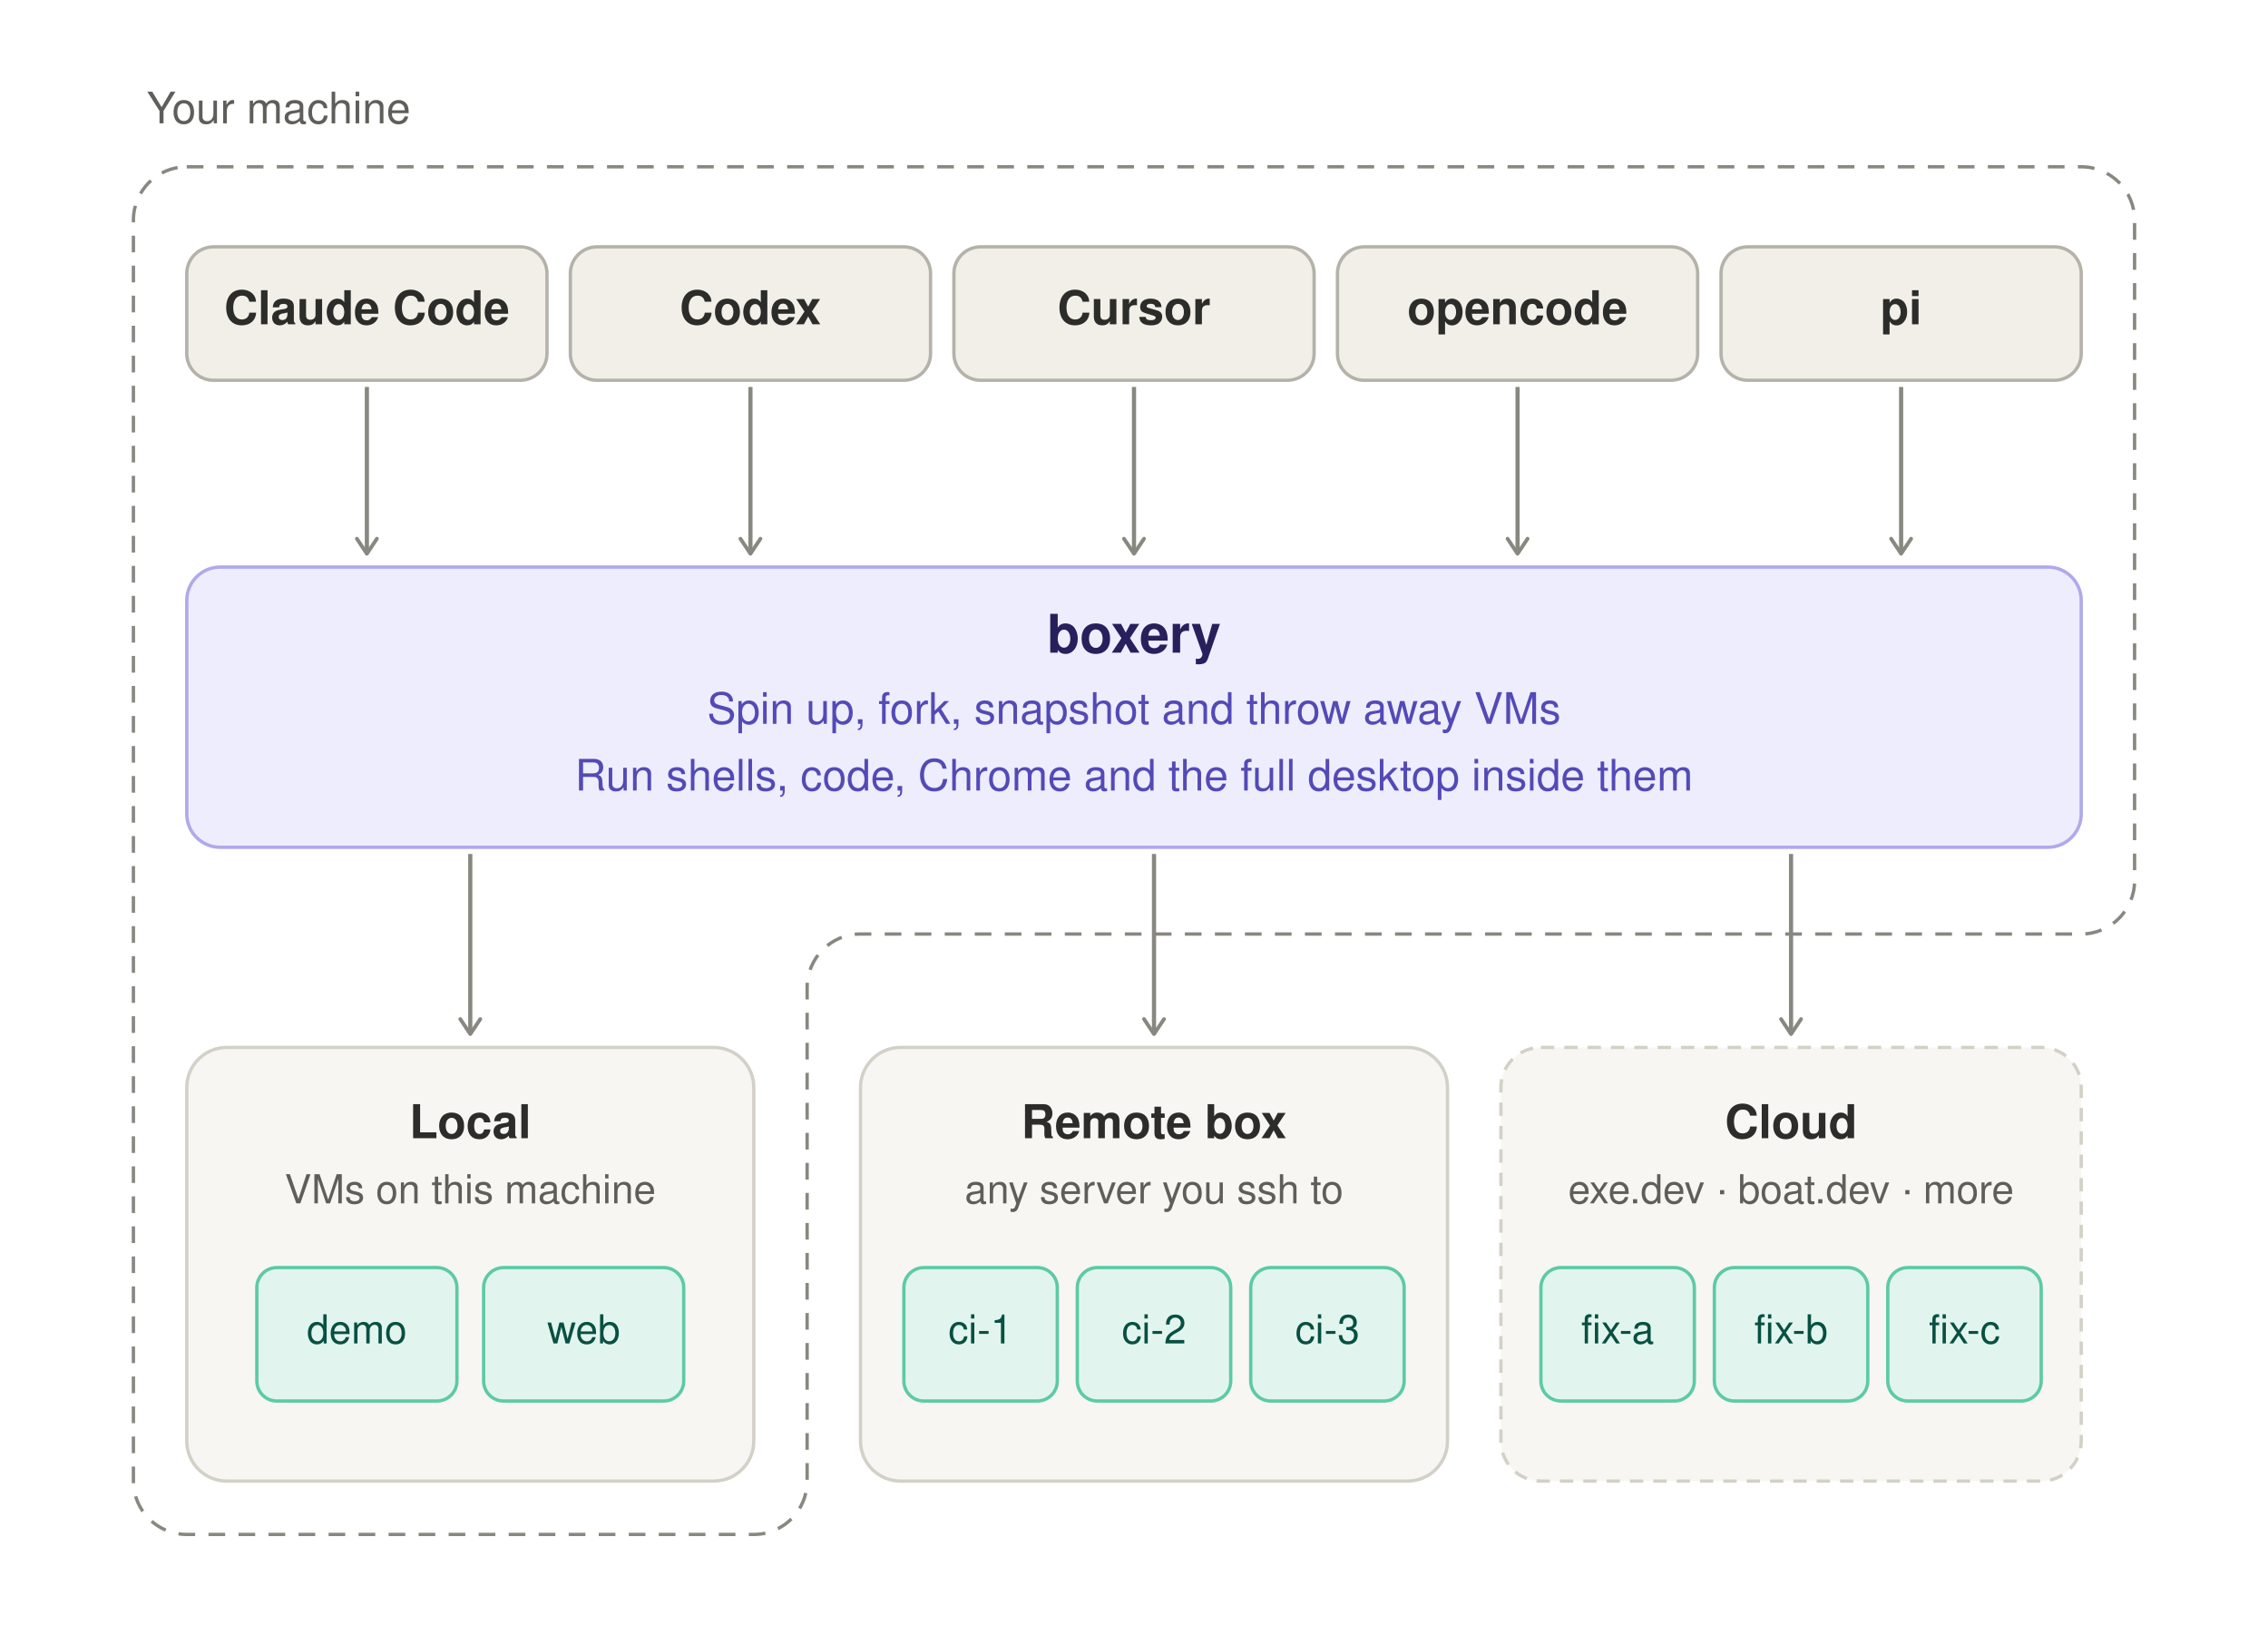
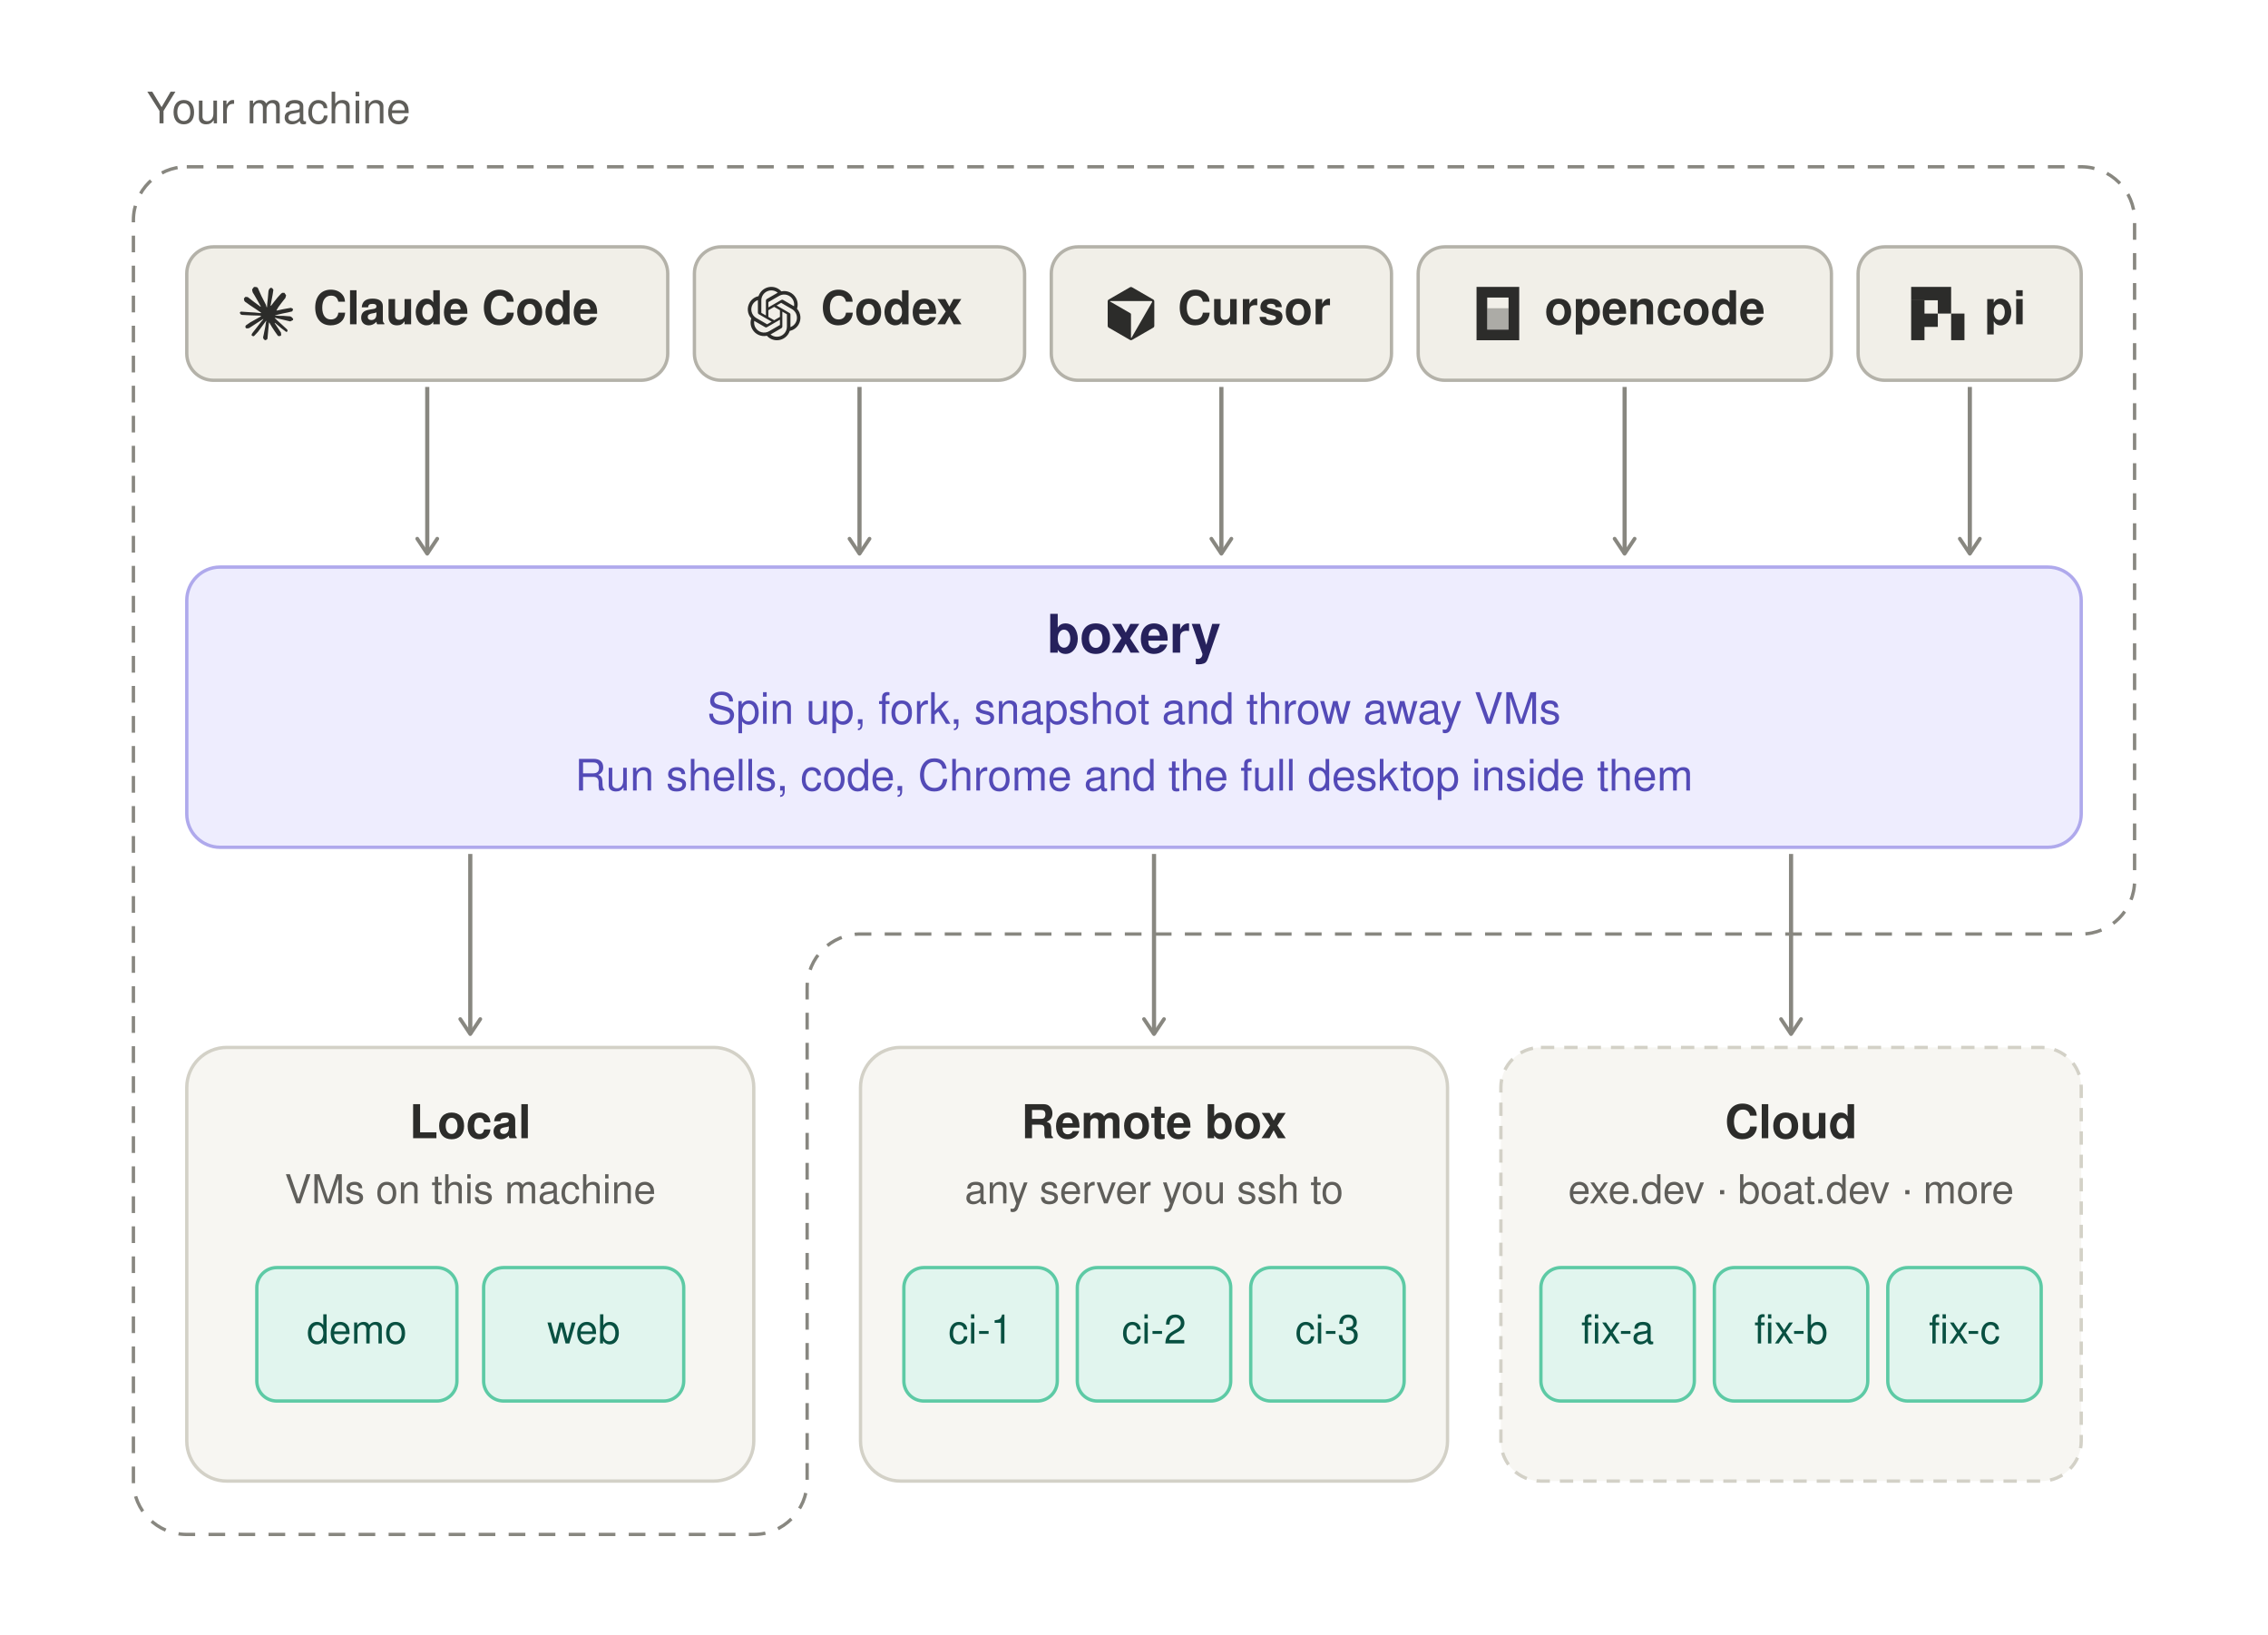
<svg xmlns="http://www.w3.org/2000/svg" viewBox="0 0 680 490" width="680" height="490" role="img" aria-labelledby="t d">
  <defs>
    <marker id="arrow" viewBox="0 0 10 10" refX="8" refY="5" markerWidth="6" markerHeight="6" orient="auto-start-reverse">
      <path d="M2 1L8 5L2 9" fill="none" stroke="#888780" stroke-width="1.5" stroke-linecap="round" stroke-linejoin="round" />
    </marker>
  </defs>
  <g font-family="-apple-system, BlinkMacSystemFont, 'Segoe UI', Helvetica, Arial, sans-serif" text-anchor="middle" dominant-baseline="central">
    <text x="44" y="34" text-anchor="start" font-size="13" fill="#5F5E5A">Your machine</text>
    <path d="M56 50 H624 A16 16 0 0 1 640 66 V264 A16 16 0 0 1 624 280 H258 A16 16 0 0 0 242 296 V444 A16 16 0 0 1 226 460 H56 A16 16 0 0 1 40 444 V66 A16 16 0 0 1 56 50 Z" fill="none" stroke="#888780" stroke-width="1" stroke-dasharray="5 4" />
-     <rect x="56" y="74" width="108" height="40" rx="8" fill="#F1EFE8" stroke="#B4B2A9" />
-     <text x="110" y="94" font-size="14" font-weight="600" fill="#2C2C2A">Claude Code</text>
-     <line x1="110" y1="116" x2="110" y2="166" stroke="#888780" stroke-width="1.25" marker-end="url(#arrow)" />
-     <rect x="171" y="74" width="108" height="40" rx="8" fill="#F1EFE8" stroke="#B4B2A9" />
-     <text x="225" y="94" font-size="14" font-weight="600" fill="#2C2C2A">Codex</text>
-     <line x1="225" y1="116" x2="225" y2="166" stroke="#888780" stroke-width="1.25" marker-end="url(#arrow)" />
-     <rect x="286" y="74" width="108" height="40" rx="8" fill="#F1EFE8" stroke="#B4B2A9" />
-     <text x="340" y="94" font-size="14" font-weight="600" fill="#2C2C2A">Cursor</text>
-     <line x1="340" y1="116" x2="340" y2="166" stroke="#888780" stroke-width="1.25" marker-end="url(#arrow)" />
-     <rect x="401" y="74" width="108" height="40" rx="8" fill="#F1EFE8" stroke="#B4B2A9" />
-     <text x="455" y="94" font-size="14" font-weight="600" fill="#2C2C2A">opencode</text>
-     <line x1="455" y1="116" x2="455" y2="166" stroke="#888780" stroke-width="1.25" marker-end="url(#arrow)" />
-     <rect x="516" y="74" width="108" height="40" rx="8" fill="#F1EFE8" stroke="#B4B2A9" />
-     <text x="570" y="94" font-size="14" font-weight="600" fill="#2C2C2A">pi</text>
-     <line x1="570" y1="116" x2="570" y2="166" stroke="#888780" stroke-width="1.25" marker-end="url(#arrow)" />
+     <rect x="56" y="74" width="144.2" height="40" rx="8" fill="#F1EFE8" stroke="#B4B2A9" />
+     <svg x="71.9" y="86.0" width="16" height="16" viewBox="0 0 24 24" fill="#2C2C2A">
+       <path d="m4.714 15.956 4.717-2.647.079-.231-.079-.128h-.231l-.789-.049-2.696-.073-2.337-.097-2.265-.121-.571-.121-.534-.704.055-.352.48-.322.686.061 1.518.103 2.277.158 1.651.097 2.447.255h.389l.055-.158-.134-.097-.103-.097L6.973 9.836l-2.55-1.688-1.336-.971-.723-.492-.364-.461-.158-1.008.656-.723.88.061.225.061.892.686 1.906 1.475 2.489 1.834.364.303.146-.103.018-.073-.164-.273-1.354-2.447-1.445-2.489-.643-1.032-.17-.619c-.061-.255-.103-.467-.103-.729L6.287.134 6.7 0l.996.134.419.364.619 1.415 1.002 2.228 1.554 3.03.455.898.243.832.091.255h.158v-.146l.128-1.706.237-2.095.231-2.696.079-.759.376-.911.747-.492.583.279.48.686-.067.443-.285 1.852-.559 2.902-.364 1.943h.212l.243-.243.984-1.305 1.651-2.064.729-.82.85-.905.546-.431h1.032l.759 1.129-.34 1.166-1.062 1.348-.88 1.141-1.263 1.7-.789 1.36.073.109.188-.018 2.853-.607 1.542-.279 1.84-.316.832.389.091.395-.328.807-1.967.486-2.307.461-3.436.814-.043.03.049.061 1.548.146.662.036h1.621l3.018.225.789.522.474.638-.079.486-1.214.619-1.639-.389-3.825-.911-1.311-.328h-.182v.109l1.093 1.069 2.003 1.809 2.507 2.331.128.577-.322.455-.34-.049-2.204-1.657-.85-.747-1.925-1.621h-.128v.17l.443.65 2.344 3.521.121 1.081-.17.352-.607.212-.668-.121-1.372-1.925L14.38 17.959l-1.141-1.943-.14.079-.674 7.255-.316.37-.729.279-.607-.461-.322-.747.322-1.475.389-1.925.316-1.53.285-1.9.17-.631-.012-.043-.14.018-1.433 1.967-2.18 2.945-1.724 1.846-.413.164-.716-.37.067-.662.401-.589 2.386-3.036 1.439-1.882.929-1.087-.006-.158h-.055l-6.338 4.116-1.129.146-.486-.455.061-.747.231-.243 1.906-1.311Z" />
+     </svg>
+     <text x="93.9" y="94" text-anchor="start" font-size="14" font-weight="600" fill="#2C2C2A">Claude Code</text>
+     <line x1="128.1" y1="116" x2="128.1" y2="166" stroke="#888780" stroke-width="1.25" marker-end="url(#arrow)" />
+     <rect x="208.2" y="74" width="99" height="40" rx="8" fill="#F1EFE8" stroke="#B4B2A9" />
+     <svg x="224.1" y="86.0" width="16" height="16" viewBox="0 0 24 24" fill="#2C2C2A">
+       <path d="M22.282 9.821a5.985 5.985 0 0 0-.516-4.911 6.046 6.046 0 0 0-6.51-2.9A6.065 6.065 0 0 0 4.981 4.182a5.985 5.985 0 0 0-3.998 2.9 6.046 6.046 0 0 0 .743 7.097 5.98 5.98 0 0 0 .511 4.911 6.051 6.051 0 0 0 6.515 2.9A5.985 5.985 0 0 0 13.26 24a6.056 6.056 0 0 0 5.772-4.206 5.989 5.989 0 0 0 3.998-2.9 6.056 6.056 0 0 0-.748-7.073zm-9.022 12.608a4.476 4.476 0 0 1-2.876-1.041l.142-.08 4.778-2.758a.795.795 0 0 0 .393-.681v-6.737l2.02 1.169a.071.071 0 0 1 .038.052v5.583a4.504 4.504 0 0 1-4.495 4.494zm-9.661-4.125a4.471 4.471 0 0 1-.535-3.014l.142.085 4.783 2.758a.771.771 0 0 0 .781 0l5.843-3.369v2.332a.08.08 0 0 1-.033.061L9.74 19.95a4.499 4.499 0 0 1-6.141-1.646zM2.341 7.896a4.485 4.485 0 0 1 2.365-1.973V11.6a.766.766 0 0 0 .388.676l5.814 3.354-2.02 1.169a.076.076 0 0 1-.071 0l-4.83-2.787A4.504 4.504 0 0 1 2.341 7.872zm16.596 3.856L13.104 8.364 15.119 7.2a.076.076 0 0 1 .071 0l4.83 2.791a4.494 4.494 0 0 1-.676 8.104v-5.677a.79.79 0 0 0-.407-.667zm2.011-3.023l-.142-.085-4.774-2.782a.776.776 0 0 0-.785 0L9.409 9.23V6.897a.066.066 0 0 1 .028-.061l4.83-2.787a4.499 4.499 0 0 1 6.68 4.66zM8.306 12.863l-2.02-1.164a.08.08 0 0 1-.038-.057V6.074a4.499 4.499 0 0 1 7.376-3.454l-.142.081L8.704 5.459a.795.795 0 0 0-.393.681zm1.098-2.365l2.602-1.5 2.607 1.5v2.999l-2.597 1.5-2.607-1.5Z" />
+     </svg>
+     <text x="246.1" y="94" text-anchor="start" font-size="14" font-weight="600" fill="#2C2C2A">Codex</text>
+     <line x1="257.7" y1="116" x2="257.7" y2="166" stroke="#888780" stroke-width="1.25" marker-end="url(#arrow)" />
+     <rect x="315.2" y="74" width="102" height="40" rx="8" fill="#F1EFE8" stroke="#B4B2A9" />
+     <svg x="331.1" y="86.0" width="16" height="16" viewBox="88 66 336 380" fill="#2C2C2A">
+       <path fill-rule="evenodd" d="m415.348 156.575-151.504-87.47c-4.865-2.809-10.868-2.809-15.733 0l-151.496 87.47c-4.09 2.361-6.615 6.728-6.615 11.458v176.383c0 4.73 2.525 9.097 6.615 11.459l151.503 87.469c4.865 2.81 10.868 2.81 15.733 0l151.504-87.469c4.09-2.362 6.615-6.729 6.615-11.459v-176.383c0-4.73-2.525-9.097-6.615-11.458zm-9.517 18.528-146.254 253.319c-.989 1.707-3.599 1.01-3.599-.967v-165.871c0-3.314-1.771-6.38-4.645-8.044l-143.644-82.932c-1.707-.989-1.01-3.599.967-3.599h292.51c4.153 0 6.749 4.502 4.672 8.101h-.007z" />
+     </svg>
+     <text x="353.1" y="94" text-anchor="start" font-size="14" font-weight="600" fill="#2C2C2A">Cursor</text>
+     <line x1="366.2" y1="116" x2="366.2" y2="166" stroke="#888780" stroke-width="1.25" marker-end="url(#arrow)" />
+     <rect x="425.2" y="74" width="123.9" height="40" rx="8" fill="#F1EFE8" stroke="#B4B2A9" />
+     <svg x="441.1" y="86.0" width="16" height="16" viewBox="0 6 24 30" fill="#2C2C2A">
+       <path d="M18 30H6V18H18V30Z" opacity="0.35" />
+       <path d="M18 12H6V30H18V12ZM24 36H0V6H24V36Z" />
+     </svg>
+     <text x="463.1" y="94" text-anchor="start" font-size="14" font-weight="600" fill="#2C2C2A">opencode</text>
+     <line x1="487.1" y1="116" x2="487.1" y2="166" stroke="#888780" stroke-width="1.25" marker-end="url(#arrow)" />
+     <rect x="557.1" y="74" width="66.9" height="40" rx="8" fill="#F1EFE8" stroke="#B4B2A9" />
+     <svg x="573" y="86.0" width="16" height="16" viewBox="165 165 470 470" fill="#2C2C2A">
+       <path d="M165.29 165.29H517.36V400H400V282.65H165.29Z" />
+       <path d="M165.29 282.65H282.65V400H400V517.36H282.65V634.72H165.29Z" />
+       <path d="M517.36 400H634.72V634.72H517.36Z" />
+     </svg>
+     <text x="595" y="94" text-anchor="start" font-size="14" font-weight="600" fill="#2C2C2A">pi</text>
+     <line x1="590.6" y1="116" x2="590.6" y2="166" stroke="#888780" stroke-width="1.25" marker-end="url(#arrow)" />
    <rect x="56" y="170" width="568" height="84" rx="10" fill="#EEEDFE" stroke="#AFA9EC" />
    <text x="340" y="192" font-size="16" font-weight="600" fill="#26215C">boxery</text>
    <text x="340" y="214" font-size="13" fill="#534AB7">Spin up, fork, snapshot and throw away VMs</text>
    <text x="340" y="234" font-size="13" fill="#534AB7">Run shells, code, Chrome and the full desktop inside them</text>
    <line x1="141" y1="256" x2="141" y2="310" stroke="#888780" stroke-width="1.25" marker-end="url(#arrow)" />
    <rect x="56" y="314" width="170" height="130" rx="12" fill="#F7F6F2" stroke="#D3D1C7" />
    <text x="141" y="338" font-size="14" font-weight="600" fill="#2C2C2A">Local</text>
    <text x="141" y="358" font-size="12" fill="#5F5E5A">VMs on this machine</text>
    <rect x="77" y="380" width="60" height="40" rx="6" fill="#E1F5EE" stroke="#5DCAA5" />
    <text x="107" y="400" font-size="12" fill="#085041">demo</text>
    <rect x="145" y="380" width="60" height="40" rx="6" fill="#E1F5EE" stroke="#5DCAA5" />
    <text x="175" y="400" font-size="12" fill="#085041">web</text>
    <line x1="346" y1="256" x2="346" y2="310" stroke="#888780" stroke-width="1.25" marker-end="url(#arrow)" />
    <rect x="258" y="314" width="176" height="130" rx="12" fill="#F7F6F2" stroke="#D3D1C7" />
    <text x="346" y="338" font-size="14" font-weight="600" fill="#2C2C2A">Remote box</text>
    <text x="346" y="358" font-size="12" fill="#5F5E5A">any server you ssh to</text>
    <rect x="271" y="380" width="46" height="40" rx="6" fill="#E1F5EE" stroke="#5DCAA5" />
    <text x="294" y="400" font-size="12" fill="#085041">ci-1</text>
    <rect x="323" y="380" width="46" height="40" rx="6" fill="#E1F5EE" stroke="#5DCAA5" />
    <text x="346" y="400" font-size="12" fill="#085041">ci-2</text>
    <rect x="375" y="380" width="46" height="40" rx="6" fill="#E1F5EE" stroke="#5DCAA5" />
    <text x="398" y="400" font-size="12" fill="#085041">ci-3</text>
    <line x1="537" y1="256" x2="537" y2="310" stroke="#888780" stroke-width="1.25" marker-end="url(#arrow)" />
    <rect x="450" y="314" width="174" height="130" rx="12" fill="#F7F6F2" stroke="#D3D1C7" stroke-dasharray="4 3" />
    <text x="537" y="338" font-size="14" font-weight="600" fill="#2C2C2A">Cloud</text>
    <text x="537" y="358" font-size="12" fill="#5F5E5A">exe.dev · boat.dev · more</text>
    <rect x="462" y="380" width="46" height="40" rx="6" fill="#E1F5EE" stroke="#5DCAA5" />
    <text x="485" y="400" font-size="12" fill="#085041">fix-a</text>
    <rect x="514" y="380" width="46" height="40" rx="6" fill="#E1F5EE" stroke="#5DCAA5" />
    <text x="537" y="400" font-size="12" fill="#085041">fix-b</text>
    <rect x="566" y="380" width="46" height="40" rx="6" fill="#E1F5EE" stroke="#5DCAA5" />
    <text x="589" y="400" font-size="12" fill="#085041">fix-c</text>
  </g>
</svg>
